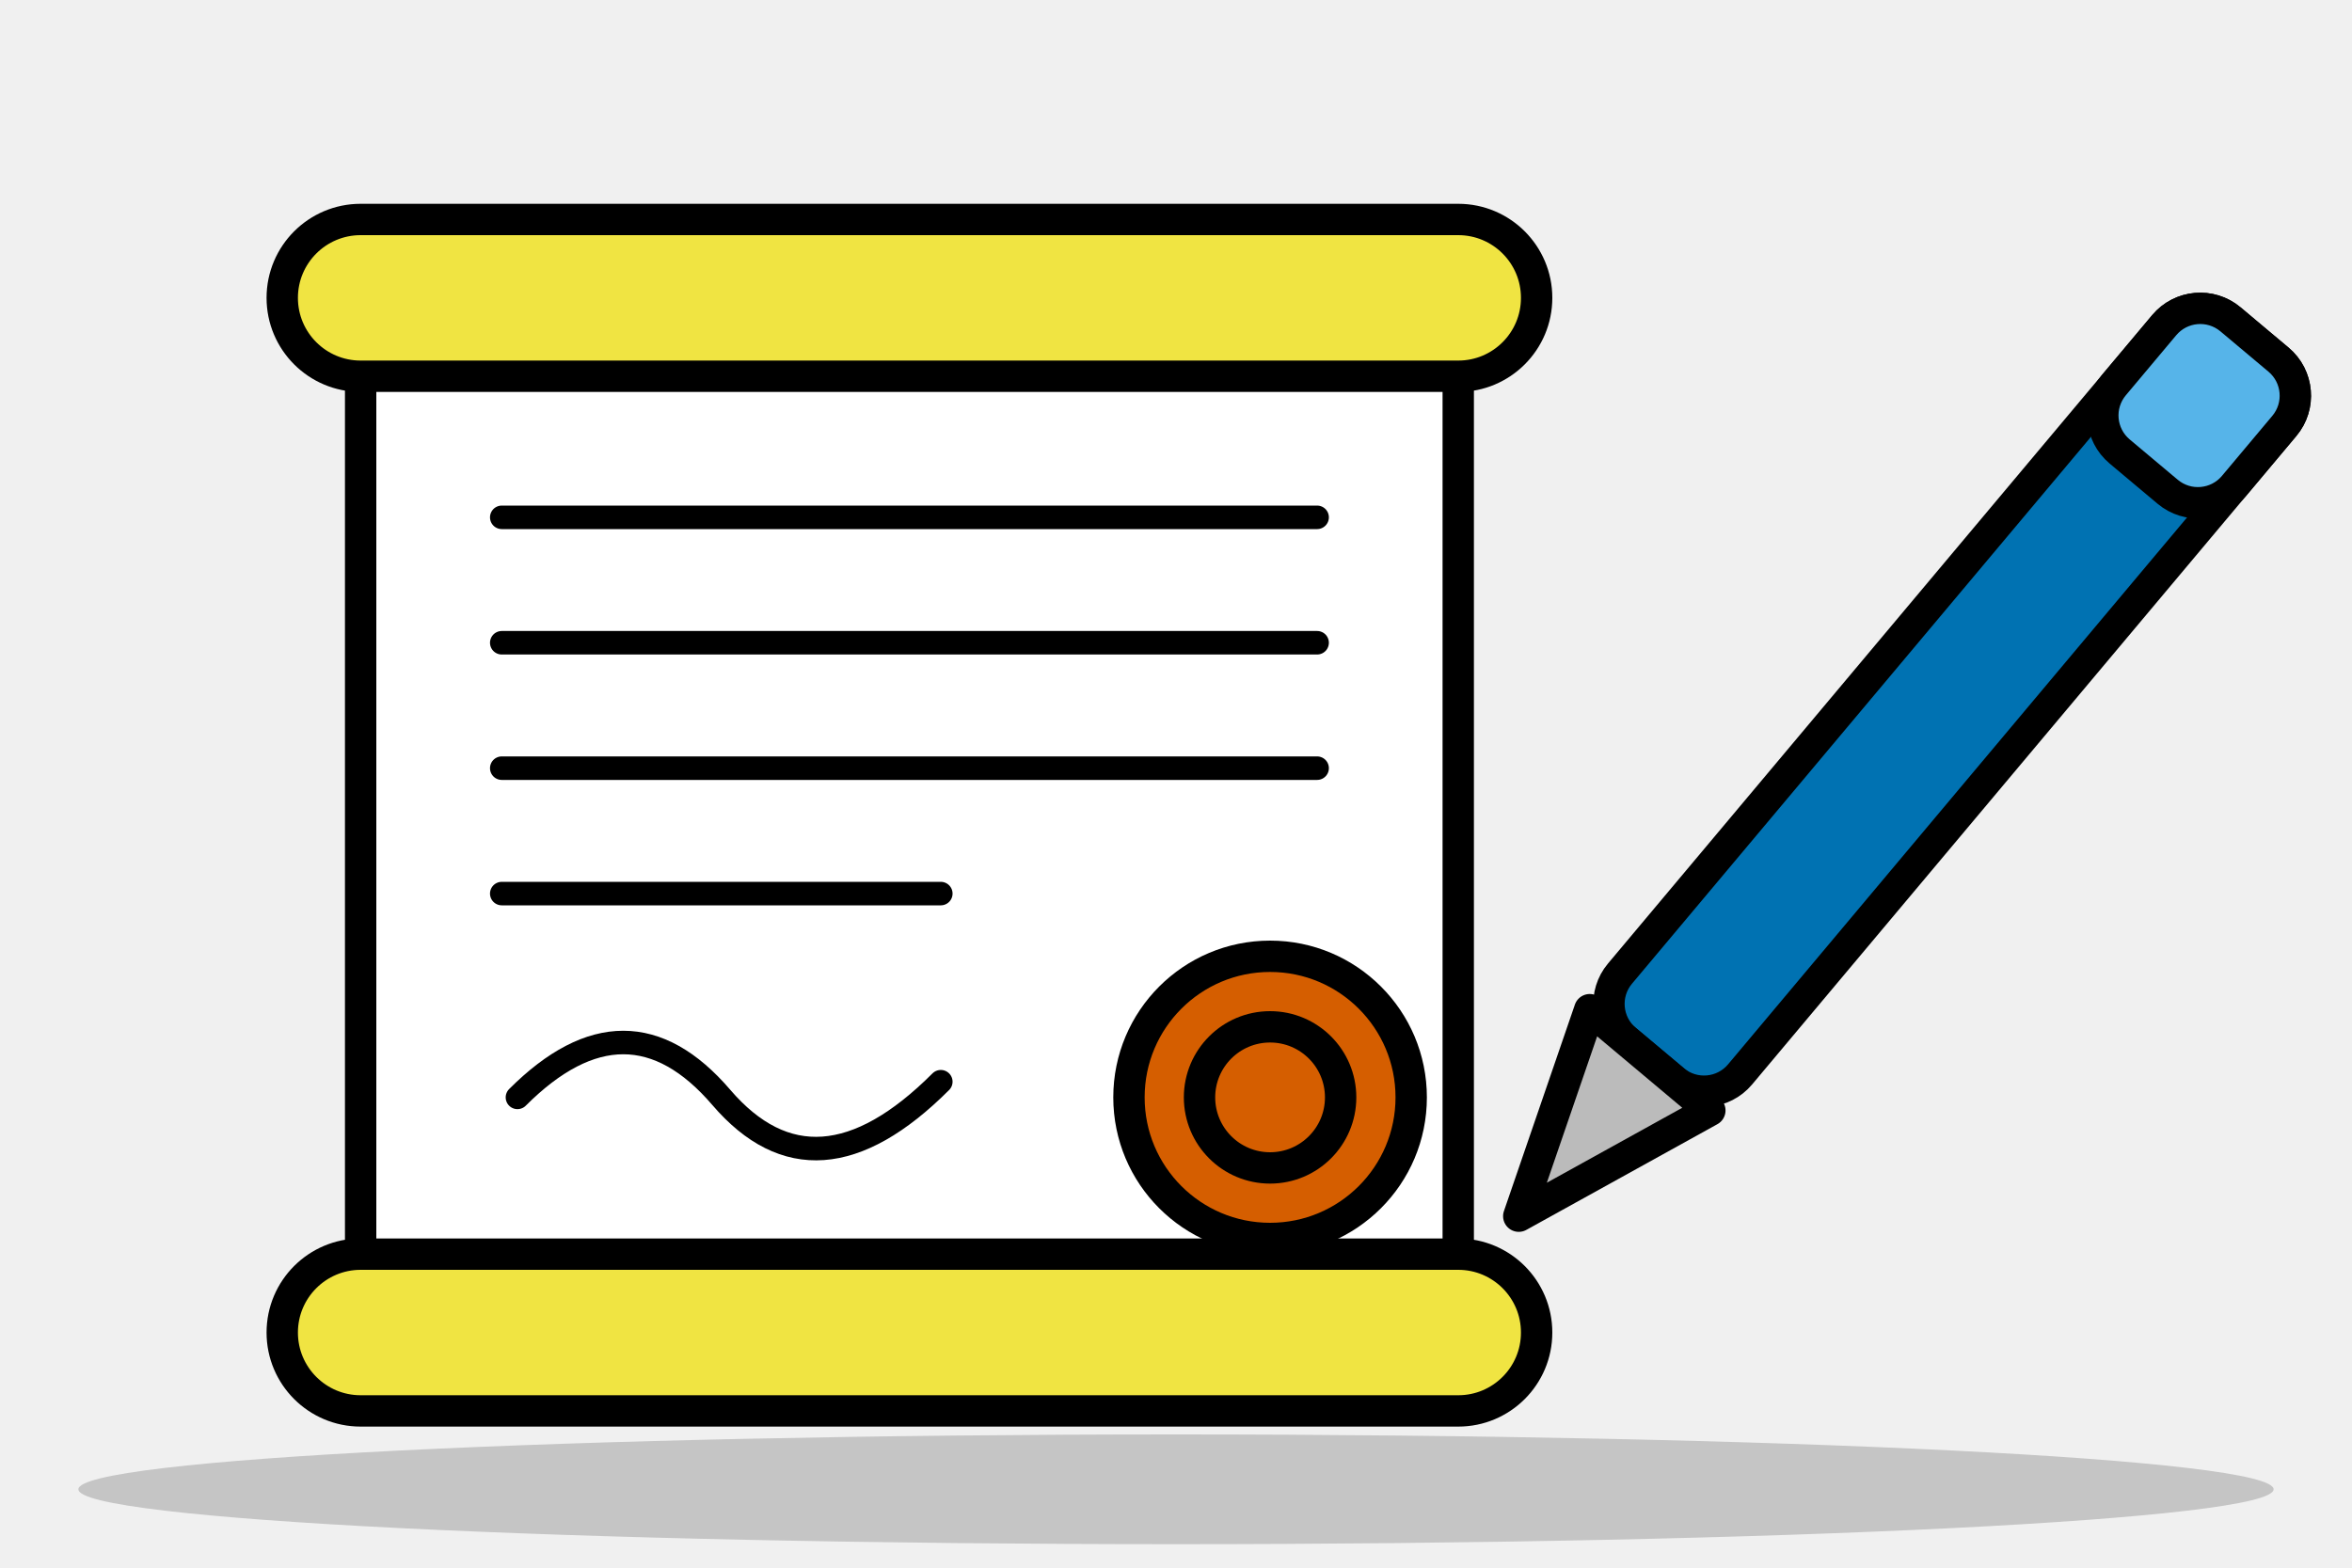
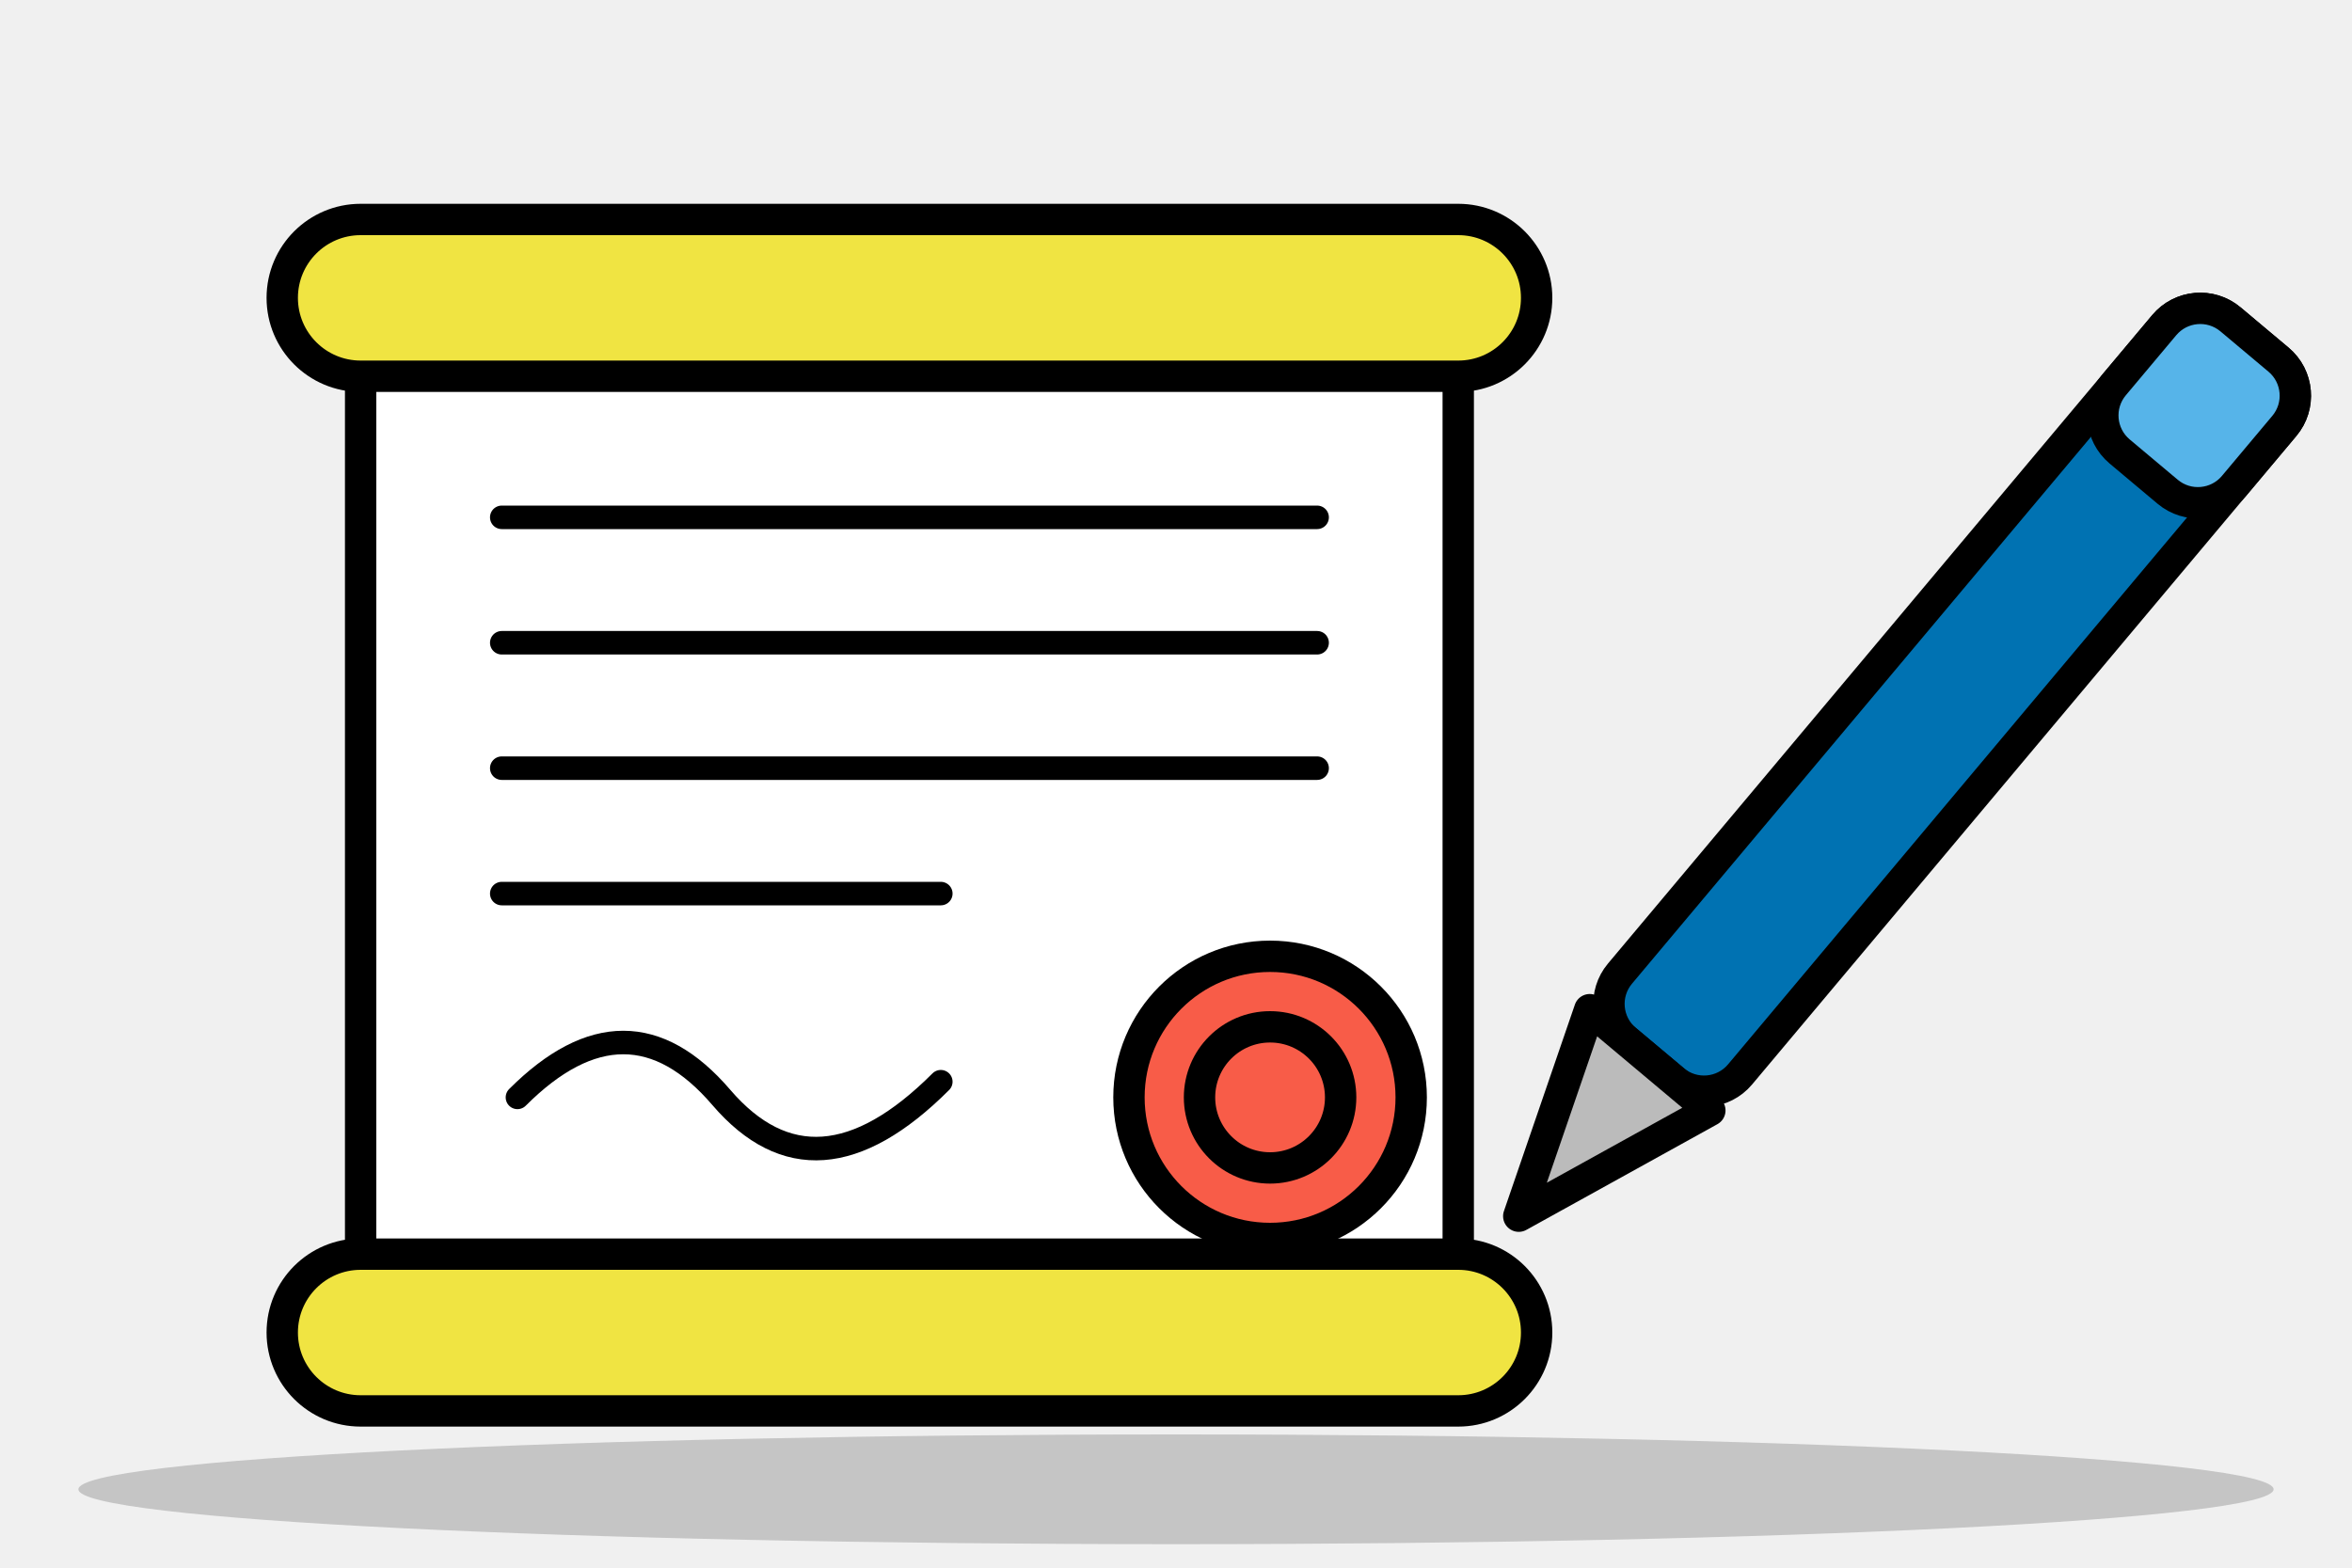
<svg xmlns="http://www.w3.org/2000/svg" viewBox="0 0 300 200">
  <ellipse cx="150" cy="190" rx="140" ry="7" fill="#000" opacity=".18" />
  <g stroke="#000" stroke-width="4" stroke-linejoin="round" stroke-linecap="round">
    <rect x="46" y="40" width="140" height="128" rx="0" fill="#FFFFFF" />
    <rect x="36" y="28" width="160" height="20" rx="10" fill="#F0E442" />
    <rect x="36" y="160" width="160" height="20" rx="10" fill="#F0E442" />
    <line x1="64" y1="66" x2="168" y2="66" stroke="#000" stroke-width="3" />
    <line x1="64" y1="82" x2="168" y2="82" stroke="#000" stroke-width="3" />
    <line x1="64" y1="98" x2="168" y2="98" stroke="#000" stroke-width="3" />
    <line x1="64" y1="114" x2="120" y2="114" stroke="#000" stroke-width="3" />
    <path d="M66 140 Q80 126 92 140 T120 138" fill="none" stroke-width="3" />
-     <circle cx="162" cy="140" r="18" fill="#D55E00" />
+     <circle cx="162" cy="140" r="18" fill="#F85C48" />
    <circle cx="162" cy="140" r="9" fill="none" />
    <g transform="rotate(40 240 100)">
      <rect x="230" y="26" width="20" height="120" rx="6" fill="#0072B2" />
      <path d="M230 146 L240 172 L250 146 Z" fill="#BBBBBB" />
      <rect x="230" y="26" width="20" height="22" rx="6" fill="#56B4E9" />
    </g>
  </g>
</svg>
